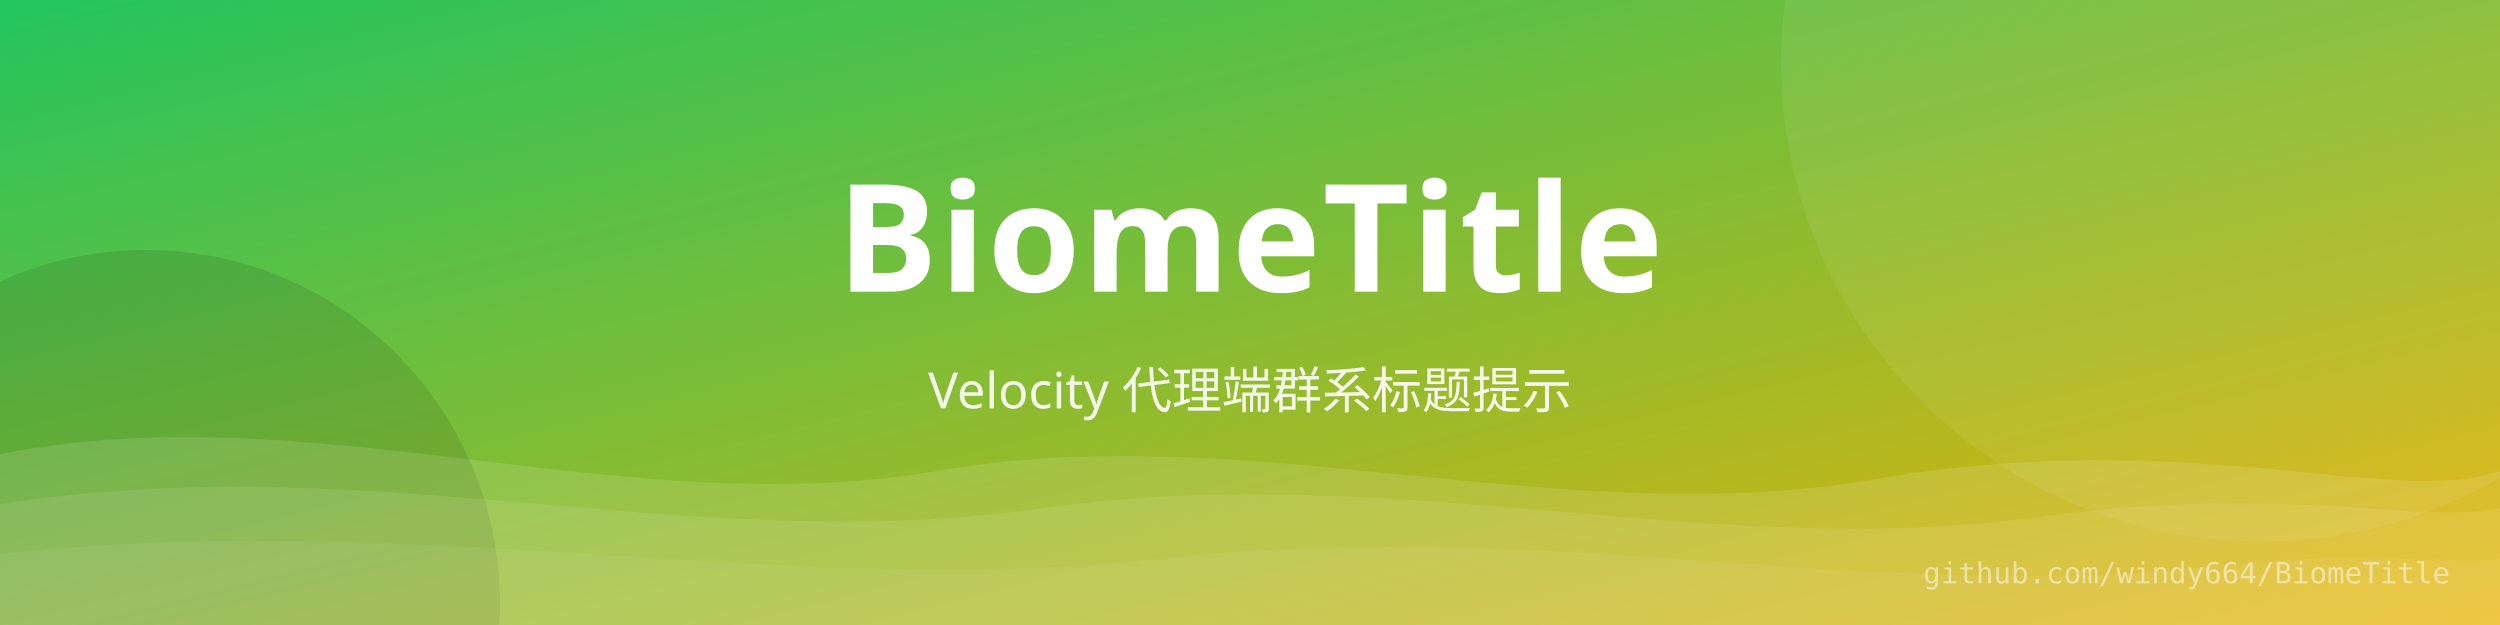
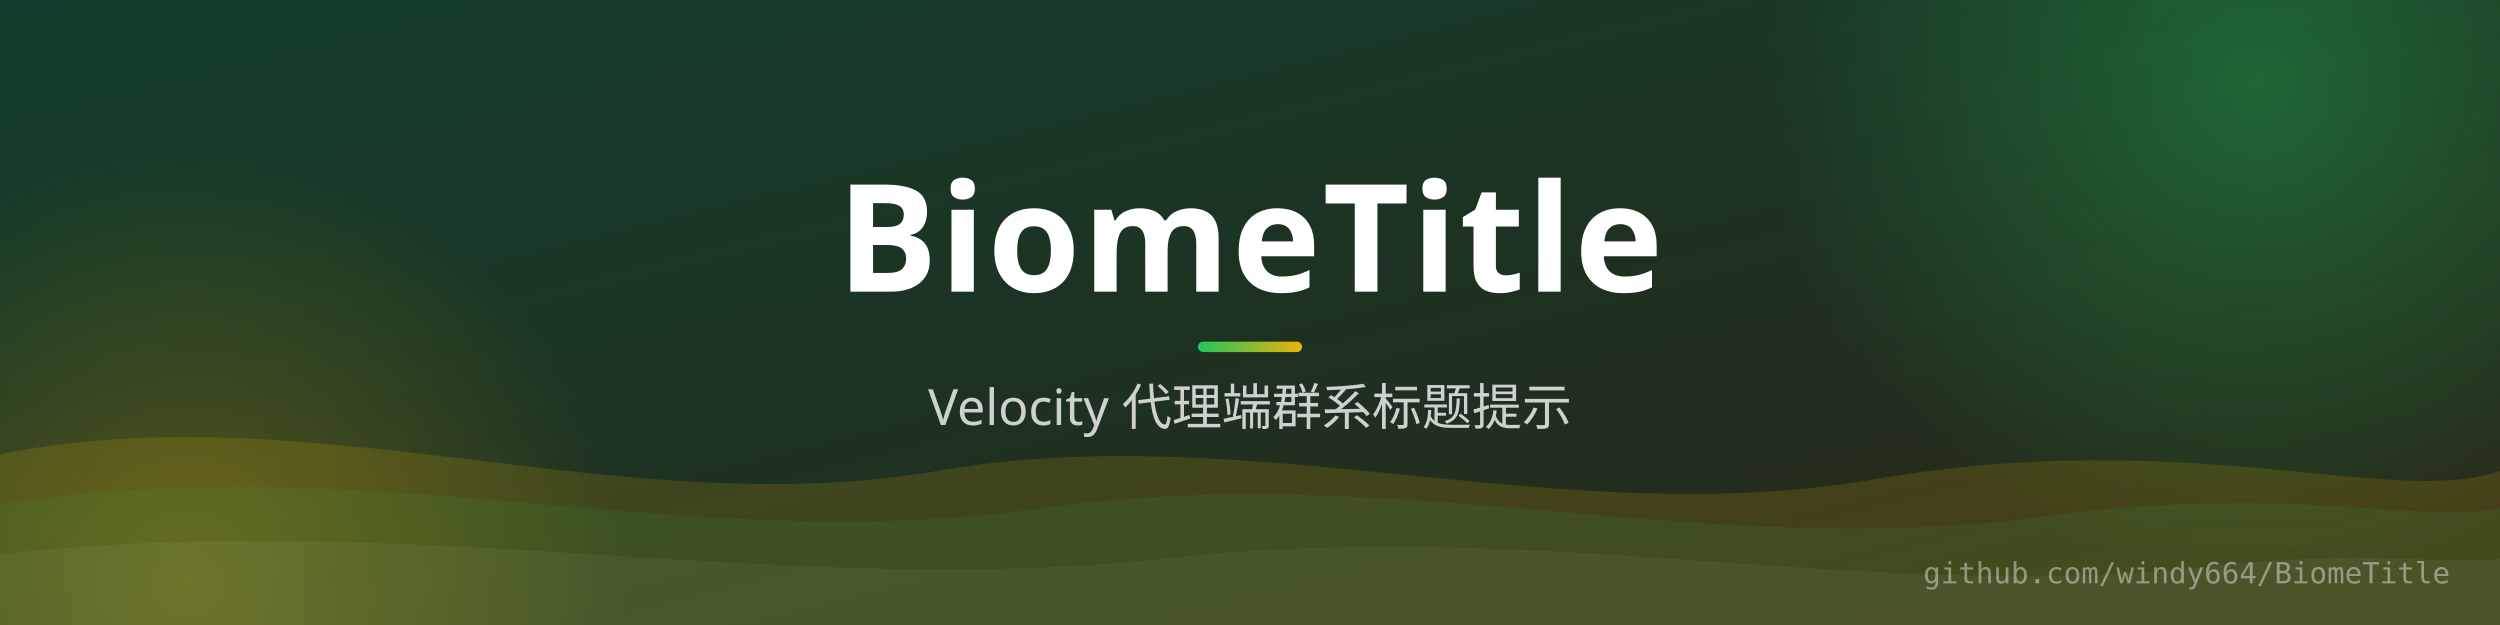
<svg xmlns="http://www.w3.org/2000/svg" width="1200" height="300" viewBox="0 0 1200 300" role="img" aria-label="BiomeTitle">
  <defs>
    <linearGradient id="bg" x1="0" y1="0" x2="1" y2="1">
+       <stop offset="0" stop-color="#113e2c" />
+       <stop offset="1" stop-color="#2a2617" />
+     </linearGradient>
+     <radialGradient id="glow1" cx="0.5" cy="0.5" r="0.5">
+       <stop offset="0" stop-color="#22c55e" stop-opacity="0.35" />
+       <stop offset="1" stop-color="#22c55e" stop-opacity="0" />
+     </radialGradient>
+     <radialGradient id="glow2" cx="0.5" cy="0.5" r="0.5">
+       <stop offset="0" stop-color="#eab308" stop-opacity="0.28" />
+       <stop offset="1" stop-color="#eab308" stop-opacity="0" />
+     </radialGradient>
+     <linearGradient id="accent" x1="0" y1="0" x2="1" y2="0">
      <stop offset="0" stop-color="#22c55e" />
      <stop offset="1" stop-color="#eab308" />
    </linearGradient>
  </defs>
  <rect width="1200" height="300" fill="url(#bg)" />
-   <circle cx="1085" cy="30" r="230" fill="#ffffff" opacity="0.07" />
-   <circle cx="70" cy="290" r="170" fill="#000000" opacity="0.10" />
-   <path d="M0,218 C150,188 300,252 450,226 C600,200 750,256 900,230 C1050,204 1150,244 1200,226 L1200,300 L0,300 Z" fill="#ffffff" opacity="0.12" />
-   <path d="M0,242 C180,214 330,268 500,244 C670,220 820,270 980,248 C1100,232 1160,252 1200,244 L1200,300 L0,300 Z" fill="#ffffff" opacity="0.09" />
-   <path d="M0,266 C200,244 380,288 560,268 C740,248 900,290 1060,272 C1140,263 1180,272 1200,268 L1200,300 L0,300 Z" fill="#ffffff" opacity="0.06" />
+   <circle cx="1085" cy="40" r="240" fill="url(#glow1)" />
+   <circle cx="90" cy="280" r="210" fill="url(#glow2)" />
+   <path d="M0,218 C150,188 300,252 450,226 C600,200 750,256 900,230 C1050,204 1150,244 1200,226 L1200,300 L0,300 Z" fill="#eab308" opacity="0.16" />
+   <path d="M0,242 C180,214 330,268 500,244 C670,220 820,270 980,248 C1100,232 1160,252 1200,244 L1200,300 L0,300 Z" fill="#22c55e" opacity="0.1" />
+   <path d="M0,266 C200,244 380,288 560,268 C740,248 900,290 1060,272 C1140,263 1180,272 1200,268 L1200,300 L0,300 Z" fill="#ffffff" opacity="0.05" />
  <text x="600" y="140" text-anchor="middle" font-family="'Segoe UI','PingFang SC','Noto Sans SC','Microsoft YaHei',sans-serif" font-size="72" font-weight="700" fill="#ffffff" letter-spacing="1">BiomeTitle</text>
-   <text x="600" y="196" text-anchor="middle" font-family="'Segoe UI','PingFang SC','Noto Sans SC','Microsoft YaHei',sans-serif" font-size="24" fill="#ffffff" opacity="0.9">Velocity 代理端群系标题提示</text>
-   <text x="1176" y="280" text-anchor="end" font-family="ui-monospace,'Cascadia Code',Consolas,monospace" font-size="14" fill="#ffffff" opacity="0.5">github.com/windy664/BiomeTitle</text>
+   <rect x="575" y="164" width="50" height="5" rx="2.5" fill="url(#accent)" />
+   <text x="600" y="204" text-anchor="middle" font-family="'Segoe UI','PingFang SC','Noto Sans SC','Microsoft YaHei',sans-serif" font-size="24" fill="#ffffff" opacity="0.78">Velocity 代理端群系标题提示</text>
+   <text x="1176" y="280" text-anchor="end" font-family="ui-monospace,'Cascadia Code',Consolas,monospace" font-size="14" fill="#ffffff" opacity="0.42">github.com/windy664/BiomeTitle</text>
</svg>
